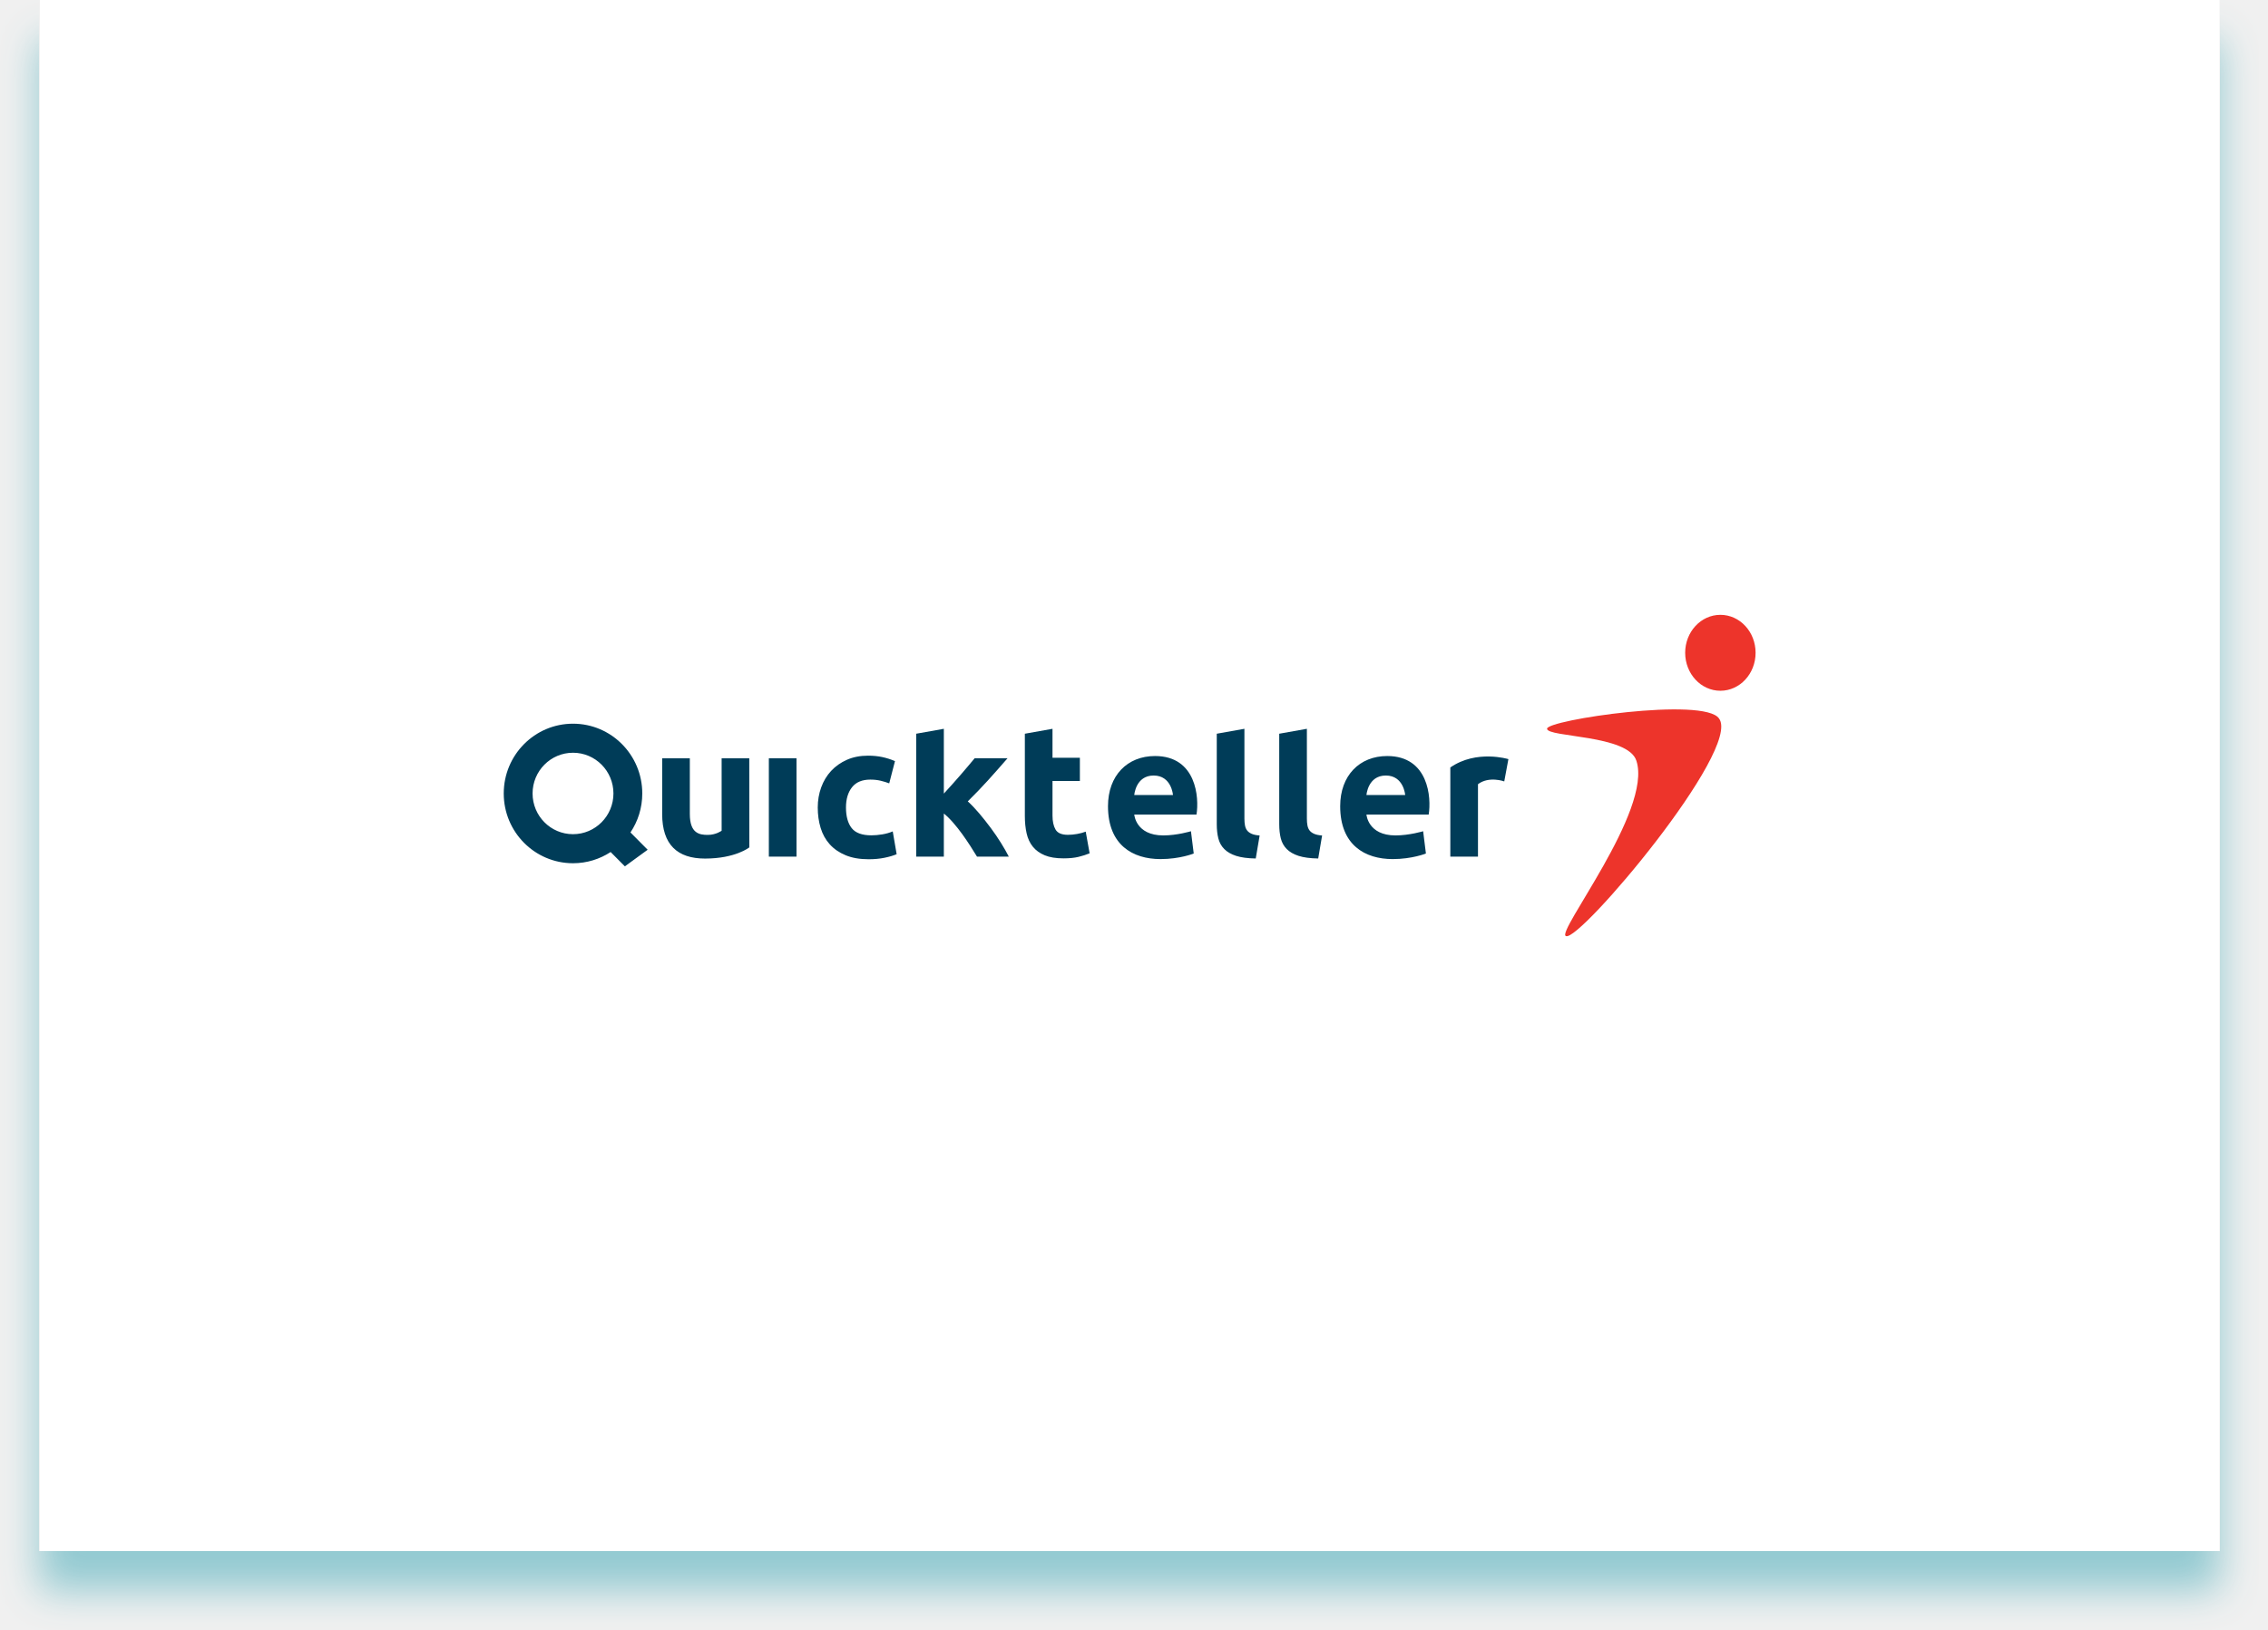
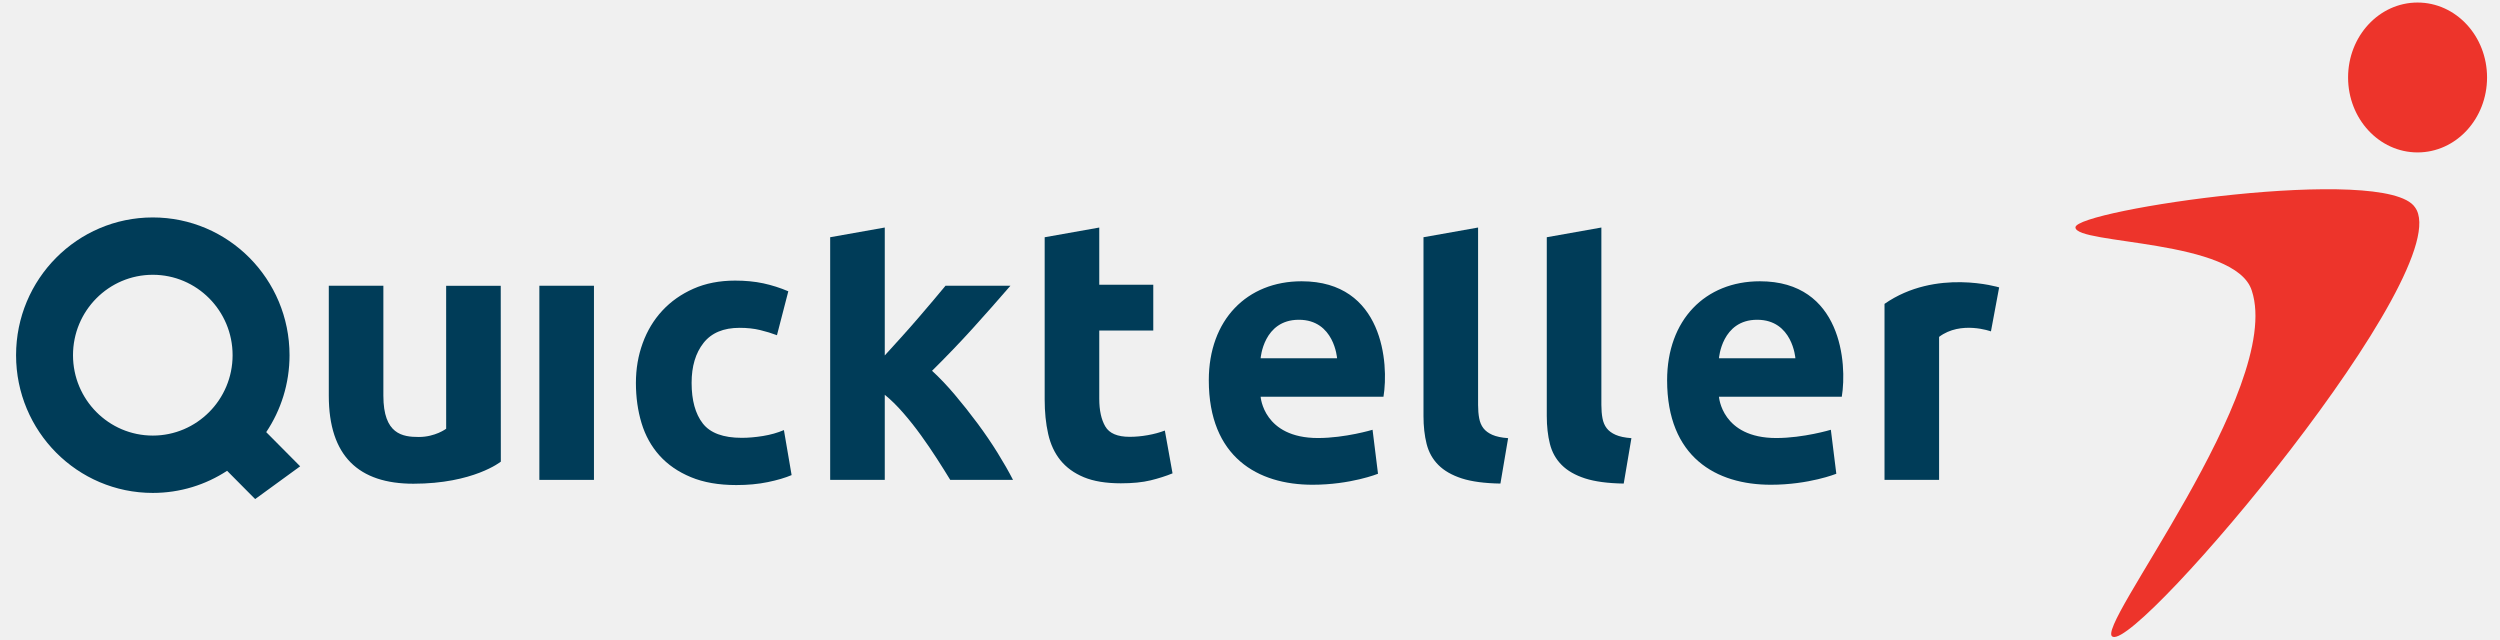
- <svg xmlns="http://www.w3.org/2000/svg" width="231" height="166" viewBox="0 0 231 166" fill="none">
-   <g filter="url(#filter0_d_1723_2286)">
-     <rect width="222" height="158" transform="translate(4.05664)" fill="white" />
-     <g clip-path="url(#clip0_1723_2286)">
-       <path fill-rule="evenodd" clip-rule="evenodd" d="M159.501 95.356C158.394 95.058 168.329 82.563 166.672 77.504C165.846 74.828 157.57 75.126 157.57 74.232C157.57 73.338 173.578 70.963 175.086 73.191C177.438 76.32 160.88 95.951 159.501 95.356ZM178.81 66.497C178.81 68.635 177.206 70.365 175.224 70.365C173.245 70.365 171.638 68.635 171.638 66.497C171.638 64.36 173.245 62.631 175.224 62.631C177.206 62.631 178.81 64.36 178.81 66.497Z" fill="#ED342B" />
-       <path fill-rule="evenodd" clip-rule="evenodd" d="M58.362 76.679C56.088 76.679 54.244 78.536 54.244 80.828C54.244 83.118 56.088 84.976 58.362 84.976C60.636 84.976 62.48 83.118 62.48 80.828C62.48 78.536 60.636 76.679 58.362 76.679ZM63.643 88.252L62.195 86.793C61.091 87.515 59.776 87.935 58.362 87.935C54.465 87.935 51.307 84.753 51.307 80.828C51.307 76.902 54.465 73.72 58.362 73.72C62.258 73.72 65.417 76.902 65.417 80.828C65.417 82.298 64.974 83.664 64.214 84.798L65.965 86.562L63.643 88.252ZM153.211 79.599L153.633 77.329C153.633 77.329 150.37 76.332 147.718 78.18V87.261H150.535L150.535 79.883C151.661 79.032 153.211 79.599 153.211 79.599ZM83.29 82.254C83.29 81.53 83.407 80.848 83.64 80.207C83.874 79.566 84.21 79.007 84.651 78.531C85.093 78.055 85.628 77.677 86.259 77.398C86.889 77.119 87.607 76.978 88.414 76.978C88.943 76.978 89.428 77.026 89.869 77.121C90.31 77.217 90.739 77.353 91.155 77.531L90.569 79.797C90.304 79.696 90.014 79.607 89.699 79.531C89.384 79.454 89.031 79.416 88.64 79.416C87.808 79.416 87.188 79.677 86.778 80.197C86.369 80.718 86.164 81.404 86.164 82.254C86.164 83.156 86.356 83.854 86.74 84.349C87.125 84.844 87.796 85.092 88.754 85.092C89.094 85.092 89.46 85.06 89.85 84.997C90.241 84.933 90.6 84.832 90.928 84.692L91.325 87.015C90.997 87.155 90.587 87.275 90.096 87.377C89.604 87.479 89.062 87.529 88.47 87.529C87.563 87.529 86.781 87.393 86.126 87.12C85.471 86.847 84.932 86.476 84.51 86.006C84.087 85.536 83.779 84.981 83.584 84.34C83.388 83.698 83.29 83.003 83.29 82.254ZM117.499 79C115.668 79 115.527 80.986 115.527 80.986H119.47C119.47 80.986 119.33 79 117.499 79ZM121.865 82.973H115.527C115.527 82.973 115.668 85.102 118.485 85.102C119.893 85.102 121.301 84.676 121.301 84.676L121.583 86.946C121.583 86.946 120.174 87.513 118.203 87.513C115.386 87.513 112.851 86.094 112.851 82.122C112.851 79 114.823 77.014 117.639 77.014C121.865 77.014 122.146 81.27 121.865 82.973ZM141.148 79C139.317 79 139.176 80.986 139.176 80.986H143.12C143.12 80.986 142.979 79 141.148 79ZM145.514 82.973H139.176C139.176 82.973 139.317 85.102 142.134 85.102C143.542 85.102 144.95 84.676 144.95 84.676L145.232 86.946C145.232 86.946 143.824 87.513 141.852 87.513C139.035 87.513 136.5 86.094 136.5 82.122C136.5 79 138.472 77.014 141.289 77.014C145.514 77.014 145.795 81.27 145.514 82.973Z" fill="#003C58" />
-       <path fill-rule="evenodd" clip-rule="evenodd" d="M81.125 87.262H78.309V77.244H81.125V87.262Z" fill="#003C58" />
-       <path fill-rule="evenodd" clip-rule="evenodd" d="M76.316 77.246L76.32 86.321C76.32 86.321 74.907 87.46 71.809 87.46C68.992 87.46 67.443 86.042 67.443 82.92V77.245H70.26V82.92C70.26 84.907 71.246 85.048 72.09 85.048C72.936 85.048 73.5 84.623 73.5 84.623L73.499 77.246H76.316ZM96.132 80.841C96.409 80.538 96.695 80.222 96.991 79.894C97.287 79.566 97.573 79.241 97.85 78.919C98.127 78.597 98.388 78.291 98.634 78.001C98.88 77.711 99.09 77.458 99.267 77.243H102.616C101.948 78.016 101.296 78.754 100.659 79.457C100.023 80.16 99.327 80.886 98.57 81.633C98.948 81.977 99.339 82.387 99.743 82.864C100.146 83.341 100.536 83.834 100.914 84.343C101.293 84.852 101.639 85.36 101.954 85.869C102.27 86.378 102.534 86.842 102.748 87.261H99.509C99.308 86.93 99.078 86.565 98.821 86.163C98.563 85.763 98.289 85.362 98 84.961C97.71 84.56 97.405 84.175 97.084 83.806C96.764 83.437 96.446 83.125 96.132 82.87V87.261H93.315V74.741L96.132 74.24V80.841ZM104.383 74.742L107.199 74.241V77.193H109.987V79.555H107.199V83.078C107.199 83.675 107.303 84.151 107.511 84.506C107.719 84.862 108.138 85.04 108.769 85.04C109.071 85.04 109.383 85.011 109.704 84.954C110.026 84.897 110.319 84.818 110.583 84.716L110.98 86.925C110.64 87.065 110.262 87.185 109.846 87.287C109.43 87.388 108.92 87.439 108.315 87.439C107.546 87.439 106.91 87.335 106.406 87.125C105.901 86.915 105.498 86.624 105.196 86.249C104.893 85.875 104.682 85.421 104.562 84.887C104.442 84.354 104.383 83.764 104.383 83.116V74.742ZM127.9 87.452C127.08 87.439 126.416 87.35 125.905 87.186C125.395 87.02 124.991 86.788 124.696 86.49C124.399 86.192 124.197 85.83 124.09 85.404C123.983 84.979 123.93 84.499 123.93 83.966V74.741L126.746 74.24V83.395C126.746 83.649 126.765 83.878 126.803 84.081C126.841 84.284 126.914 84.456 127.021 84.595C127.128 84.735 127.282 84.849 127.484 84.938C127.685 85.027 127.957 85.084 128.297 85.109L127.9 87.452ZM134.262 87.452C133.442 87.439 132.777 87.35 132.267 87.186C131.757 87.02 131.353 86.788 131.057 86.49C130.761 86.192 130.559 85.83 130.452 85.404C130.345 84.979 130.292 84.499 130.292 83.966V74.741L133.108 74.24V83.395C133.108 83.649 133.127 83.878 133.165 84.081C133.203 84.284 133.275 84.456 133.382 84.595C133.489 84.735 133.644 84.849 133.846 84.938C134.047 85.027 134.318 85.084 134.659 85.109L134.262 87.452Z" fill="#003C58" />
-     </g>
+ <svg xmlns="http://www.w3.org/2000/svg" width="129" height="33" viewBox="0 0 129 33" fill="none">
+   <g clip-path="url(#clip0_1468_1899)">
+     <path fill-rule="evenodd" clip-rule="evenodd" d="M109.023 32.856C107.917 32.558 117.851 20.063 116.195 15.004C115.368 12.328 107.093 12.626 107.093 11.732C107.093 10.838 123.101 8.463 124.609 10.691C126.961 13.82 110.403 33.451 109.023 32.856ZM128.332 3.997C128.332 6.135 126.728 7.865 124.746 7.865C122.767 7.865 121.161 6.135 121.161 3.997C121.161 1.86 122.767 0.131 124.746 0.131C126.728 0.131 128.332 1.86 128.332 3.997Z" fill="#ED342B" />
+     <path fill-rule="evenodd" clip-rule="evenodd" d="M7.884 14.179C5.61 14.179 3.767 16.036 3.767 18.328C3.767 20.618 5.61 22.476 7.884 22.476C10.158 22.476 12.002 20.618 12.002 18.328C12.002 16.036 10.158 14.179 7.884 14.179ZM13.166 25.752L11.718 24.293C10.614 25.015 9.298 25.435 7.884 25.435C3.988 25.435 0.829 22.253 0.829 18.328C0.829 14.402 3.988 11.22 7.884 11.22C11.781 11.22 14.94 14.402 14.94 18.328C14.94 19.798 14.496 21.164 13.737 22.298L15.488 24.062L13.166 25.752ZM102.733 17.099L103.156 14.829C103.156 14.829 99.893 13.832 97.241 15.68V24.761H100.057L100.057 17.383C101.184 16.532 102.733 17.099 102.733 17.099ZM32.813 19.754C32.813 19.03 32.929 18.348 33.163 17.707C33.396 17.066 33.733 16.507 34.174 16.031C34.615 15.555 35.151 15.177 35.781 14.898C36.411 14.619 37.129 14.479 37.936 14.479C38.465 14.479 38.95 14.526 39.392 14.621C39.833 14.717 40.261 14.853 40.677 15.031L40.091 17.297C39.827 17.196 39.536 17.107 39.222 17.031C38.906 16.954 38.553 16.916 38.163 16.916C37.331 16.916 36.71 17.177 36.301 17.697C35.891 18.218 35.687 18.904 35.687 19.754C35.687 20.656 35.879 21.354 36.263 21.849C36.647 22.344 37.318 22.592 38.276 22.592C38.616 22.592 38.982 22.56 39.373 22.497C39.763 22.433 40.122 22.332 40.45 22.192L40.847 24.515C40.519 24.655 40.11 24.775 39.618 24.877C39.127 24.979 38.585 25.029 37.992 25.029C37.085 25.029 36.304 24.893 35.649 24.62C34.993 24.348 34.454 23.976 34.032 23.506C33.61 23.036 33.301 22.481 33.106 21.84C32.911 21.198 32.813 20.503 32.813 19.754ZM67.021 16.5C65.19 16.5 65.049 18.486 65.049 18.486H68.993C68.993 18.486 68.852 16.5 67.021 16.5ZM71.387 20.473H65.049C65.049 20.473 65.19 22.602 68.007 22.602C69.415 22.602 70.824 22.176 70.824 22.176L71.105 24.446C71.105 24.446 69.697 25.013 67.725 25.013C64.909 25.013 62.374 23.594 62.374 19.622C62.374 16.5 64.345 14.514 67.162 14.514C71.387 14.514 71.669 18.77 71.387 20.473ZM90.67 16.5C88.839 16.5 88.699 18.486 88.699 18.486H92.642C92.642 18.486 92.501 16.5 90.67 16.5ZM95.036 20.473H88.699C88.699 20.473 88.839 22.602 91.656 22.602C93.064 22.602 94.472 22.176 94.472 22.176L94.754 24.446C94.754 24.446 93.346 25.013 91.374 25.013C88.558 25.013 86.023 23.594 86.023 19.622C86.023 16.5 87.995 14.514 90.811 14.514C95.036 14.514 95.318 18.77 95.036 20.473Z" fill="#003C58" />
+     <path fill-rule="evenodd" clip-rule="evenodd" d="M30.648 24.762H27.831V14.744H30.648V24.762Z" fill="#003C58" />
+     <path fill-rule="evenodd" clip-rule="evenodd" d="M25.838 14.746L25.843 23.821C25.843 23.821 24.43 24.96 21.331 24.96C18.515 24.96 16.966 23.542 16.966 20.42V14.745H19.782V20.42C19.782 22.407 20.768 22.548 21.613 22.548C22.458 22.548 23.022 22.123 23.022 22.123L23.021 14.746H25.838ZM45.654 18.341C45.931 18.038 46.217 17.722 46.513 17.394C46.809 17.066 47.096 16.741 47.373 16.419C47.65 16.097 47.911 15.791 48.156 15.501C48.402 15.211 48.613 14.958 48.789 14.743H52.139C51.47 15.517 50.818 16.255 50.182 16.957C49.545 17.66 48.849 18.386 48.093 19.133C48.471 19.477 48.861 19.887 49.265 20.364C49.668 20.841 50.059 21.334 50.437 21.843C50.815 22.352 51.162 22.86 51.477 23.369C51.792 23.878 52.057 24.342 52.271 24.761H49.032C48.831 24.43 48.601 24.065 48.343 23.663C48.085 23.263 47.812 22.862 47.522 22.461C47.233 22.06 46.928 21.675 46.607 21.306C46.286 20.937 45.968 20.625 45.654 20.37V24.761H42.837V12.241L45.654 11.74V18.341ZM53.905 12.242L56.722 11.741V14.693H59.509V17.055H56.722V20.578C56.722 21.175 56.826 21.651 57.034 22.006C57.242 22.362 57.66 22.54 58.291 22.54C58.594 22.54 58.905 22.511 59.227 22.454C59.548 22.397 59.841 22.318 60.106 22.216L60.503 24.425C60.162 24.565 59.784 24.685 59.368 24.787C58.953 24.888 58.442 24.939 57.837 24.939C57.068 24.939 56.432 24.834 55.928 24.625C55.424 24.416 55.021 24.123 54.718 23.749C54.416 23.375 54.204 22.921 54.085 22.387C53.965 21.854 53.905 21.264 53.905 20.616V12.242ZM77.422 24.952C76.603 24.939 75.938 24.85 75.428 24.686C74.917 24.52 74.513 24.288 74.218 23.99C73.921 23.692 73.72 23.33 73.613 22.904C73.506 22.479 73.452 22 73.452 21.466V12.241L76.269 11.74V20.895C76.269 21.149 76.288 21.378 76.326 21.581C76.363 21.784 76.436 21.956 76.543 22.095C76.65 22.235 76.805 22.349 77.006 22.438C77.208 22.527 77.479 22.584 77.819 22.609L77.422 24.952ZM83.784 24.952C82.965 24.939 82.3 24.85 81.79 24.686C81.279 24.52 80.875 24.288 80.58 23.99C80.284 23.692 80.082 23.33 79.975 22.904C79.868 22.479 79.814 22 79.814 21.466V12.241L82.631 11.74V20.895C82.631 21.149 82.65 21.378 82.688 21.581C82.725 21.784 82.798 21.956 82.905 22.095C83.012 22.235 83.166 22.349 83.368 22.438C83.57 22.527 83.841 22.584 84.181 22.609L83.784 24.952Z" fill="#003C58" />
  </g>
  <defs>
-     <filter id="filter0_d_1723_2286" x="0.057" y="0" width="230" height="166" filterUnits="userSpaceOnUse" color-interpolation-filters="sRGB">
-       <feFlood flood-opacity="0" result="BackgroundImageFix" />
-       <feColorMatrix in="SourceAlpha" type="matrix" values="0 0 0 0 0 0 0 0 0 0 0 0 0 0 0 0 0 0 127 0" result="hardAlpha" />
-       <feOffset dy="4" />
-       <feGaussianBlur stdDeviation="2" />
-       <feComposite in2="hardAlpha" operator="out" />
-       <feColorMatrix type="matrix" values="0 0 0 0 0.573 0 0 0 0 0.79 0 0 0 0 0.82 0 0 0 1 0" />
-       <feBlend mode="normal" in2="BackgroundImageFix" result="effect1_dropShadow_1723_2286" />
-       <feBlend mode="normal" in="SourceGraphic" in2="effect1_dropShadow_1723_2286" result="shape" />
-     </filter>
-     <clipPath id="clip0_1723_2286">
-       <rect width="127.658" height="33" fill="white" transform="translate(51.2275 62.5)" />
+     <clipPath id="clip0_1468_1899">
+       <rect width="127.658" height="33" fill="white" transform="translate(0.75)" />
    </clipPath>
  </defs>
</svg>
